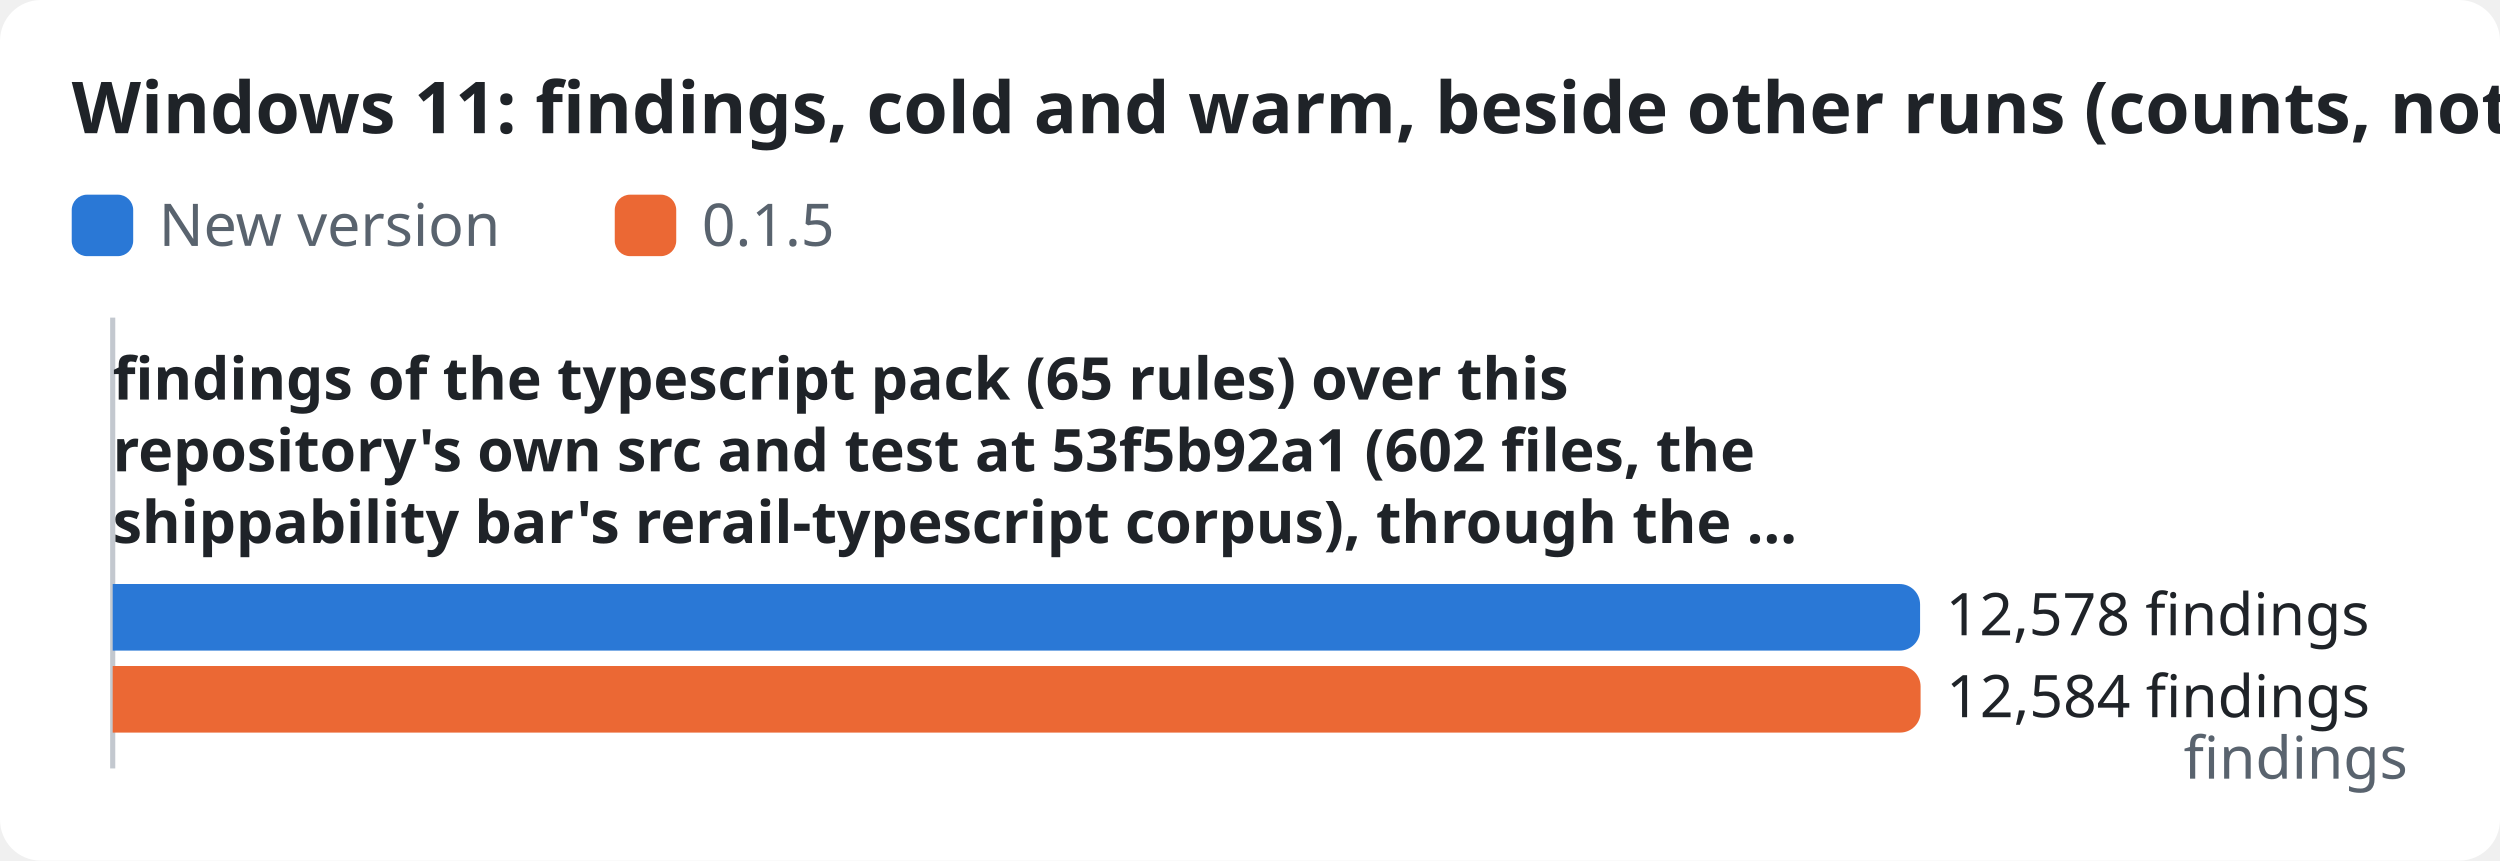
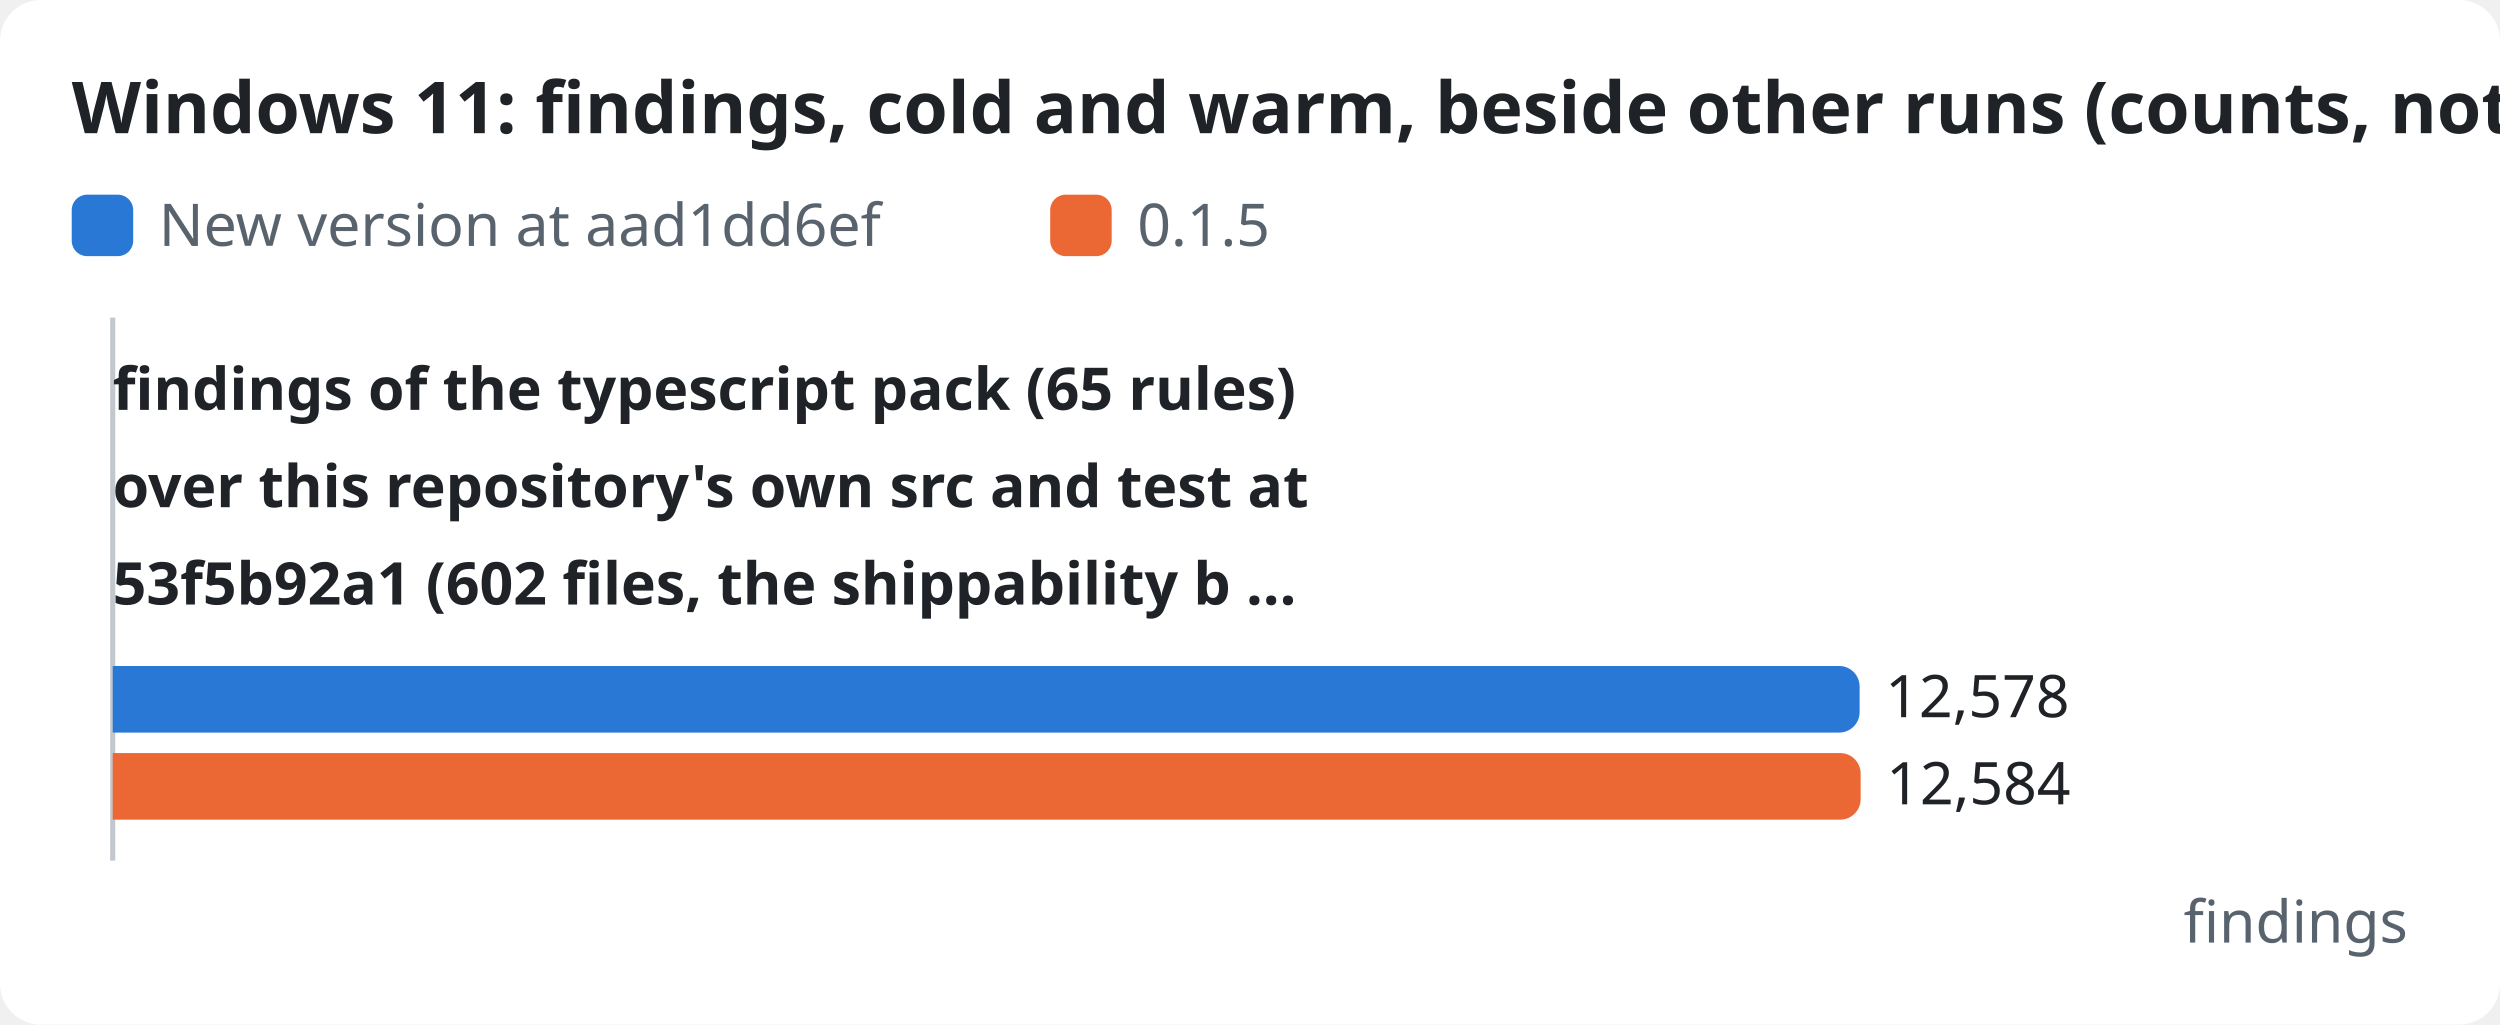
- <svg xmlns="http://www.w3.org/2000/svg" viewBox="0 0 488 168" width="488" height="168" role="img" aria-labelledby="title desc">
+ <svg xmlns="http://www.w3.org/2000/svg" viewBox="0 0 488 200" width="488" height="200" role="img" aria-labelledby="title desc">
  <style>text{font:12.5px -apple-system,BlinkMacSystemFont,"Segoe UI","Noto Sans",Helvetica,Arial,sans-serif} .hl{paint-order:stroke;stroke-width:3px;stroke-linejoin:round} .smalltext{font-size:11.5px} .b{font-weight:600} .ttl{font-size:14px;font-weight:600} .ln{fill:none;stroke-width:2;stroke-linejoin:round;stroke-linecap:round} .wk{stroke-width:1.25;fill:none} .ref{stroke-width:1.5;stroke-dasharray:3 2;fill:none} .ax{stroke-width:1;fill:none} .gr{stroke-width:1;fill:none} .nmk{fill:none;stroke-width:1.25;stroke-dasharray:2 2} .zone{stroke:none}
- text{fill:#1f2328} .plate{fill:#ffffff} .hl{stroke:#ffffff} .muted{fill:#59636e} .sn{fill:#2a78d6} .sp{fill:#eb6834} .sb{fill:#1baf7a} .ln.sn{stroke:#2a78d6} .ln.sp{stroke:#eb6834} .ln.sb{stroke:#1baf7a} .wk{stroke:#59636e} .ref{stroke:#cf222e} .ax{stroke:#c3c8cf} .gr{stroke:#e1e4e8} .gd{fill:#1a7f37} .bd{fill:#cf222e} .sm{fill:#59636e} .nmk{stroke:#59636e} .zone{fill:#f0f1f3}
- @media (prefers-color-scheme:dark){text{fill:#e6edf3} .plate{fill:#0d1117} .hl{stroke:#0d1117} .muted{fill:#9198a1} .sn{fill:#3987e5} .sp{fill:#d95926} .sb{fill:#199e70} .ln.sn{stroke:#3987e5} .ln.sp{stroke:#d95926} .ln.sb{stroke:#199e70} .wk{stroke:#9198a1} .ref{stroke:#f85149} .ax{stroke:#3d444d} .gr{stroke:#262c36} .gd{fill:#3fb950} .bd{fill:#f85149} .sm{fill:#9198a1} .nmk{stroke:#9198a1} .zone{fill:#1c2129}}</style>
+ text{fill:#1f2328} .plate{fill:#ffffff} .hl{stroke:#ffffff} .muted{fill:#59636e} .sn{fill:#2a78d6} .sp{fill:#eb6834} .sb{fill:#1baf7a} .sh{fill:#8250df} .ln.sn{stroke:#2a78d6} .ln.sp{stroke:#eb6834} .ln.sb{stroke:#1baf7a} .wk{stroke:#59636e} .ref{stroke:#cf222e} .ax{stroke:#c3c8cf} .gr{stroke:#e1e4e8} .gd{fill:#1a7f37} .bd{fill:#cf222e} .sm{fill:#59636e} .nmk{stroke:#59636e} .zone{fill:#f0f1f3}
+ @media (prefers-color-scheme:dark){text{fill:#e6edf3} .plate{fill:#0d1117} .hl{stroke:#0d1117} .muted{fill:#9198a1} .sn{fill:#3987e5} .sp{fill:#d95926} .sb{fill:#199e70} .sh{fill:#a371f7} .ln.sn{stroke:#3987e5} .ln.sp{stroke:#d95926} .ln.sb{stroke:#199e70} .wk{stroke:#9198a1} .ref{stroke:#f85149} .ax{stroke:#3d444d} .gr{stroke:#262c36} .gd{fill:#3fb950} .bd{fill:#f85149} .sm{fill:#9198a1} .nmk{stroke:#9198a1} .zone{fill:#1c2129}}</style>
  <rect class="plate" width="100%" height="100%" rx="8" />
  <text class="ttl" x="14" y="26">Windows 11: findings, cold and warm, beside other runs (counts, not times)</text>
  <g transform="translate(14 38)">
    <rect class="sn" x="0" y="0" width="12" height="12" rx="3" />
-     <text class="muted smalltext" x="17" y="10">New version</text>
-     <rect class="sp" x="106" y="0" width="12" height="12" rx="3" />
-     <text class="muted smalltext" x="123" y="10">0.1.5</text>
+     <text class="muted smalltext" x="17" y="10">New version at aad1dd6ef</text>
+     <rect class="sp" x="191" y="0" width="12" height="12" rx="3" />
+     <text class="muted smalltext" x="208" y="10">0.1.5</text>
  </g>
  <g transform="translate(14 60)">
-     <path class="ax" d="M8 2V90" />
-     <text class="b smalltext" x="8" y="18">findings of the typescript pack (65 rules) over this</text>
-     <text class="b smalltext" x="8" y="32">repository's own src and test at 53f5b92a1 (602 files, the</text>
-     <text class="b smalltext" x="8" y="46">shippability bar's rerail-typescript corpus), through the ...</text>
+     <path class="ax" d="M8 2V108" />
+     <text class="b smalltext" x="8" y="20">findings of the typescript pack (65 rules)</text>
+     <text class="b smalltext" x="8" y="39">over this repository's own src and test at</text>
+     <text class="b smalltext" x="8" y="58">53f5b92a1 (602 files, the shippability b ...</text>
    <g>
-       <path class="sn" d="M8 54h348.8a4 4 0 0 1 4 4v5a4 4 0 0 1 -4 4h-348.8z" />
-       <text class="smalltext hl" x="365.8" y="64">12,578 findings</text>
+       <path class="sn" d="M8 70h337.0a4 4 0 0 1 4 4v5a4 4 0 0 1 -4 4h-337.0z" />
+       <text class="smalltext hl" x="354.0" y="80">12,578</text>
    </g>
    <g>
-       <path class="sp" d="M8 70h348.9a4 4 0 0 1 4 4v5a4 4 0 0 1 -4 4h-348.9z" />
-       <text class="smalltext hl" x="365.9" y="80">12,584 findings</text>
+       <path class="sp" d="M8 87h337.2a4 4 0 0 1 4 4v5a4 4 0 0 1 -4 4h-337.2z" />
+       <text class="smalltext hl" x="354.2" y="97">12,584</text>
    </g>
-     <text class="muted smalltext" x="456" y="92" text-anchor="end">findings</text>
+     <text class="muted smalltext" x="456" y="124" text-anchor="end">findings</text>
  </g>
</svg>
